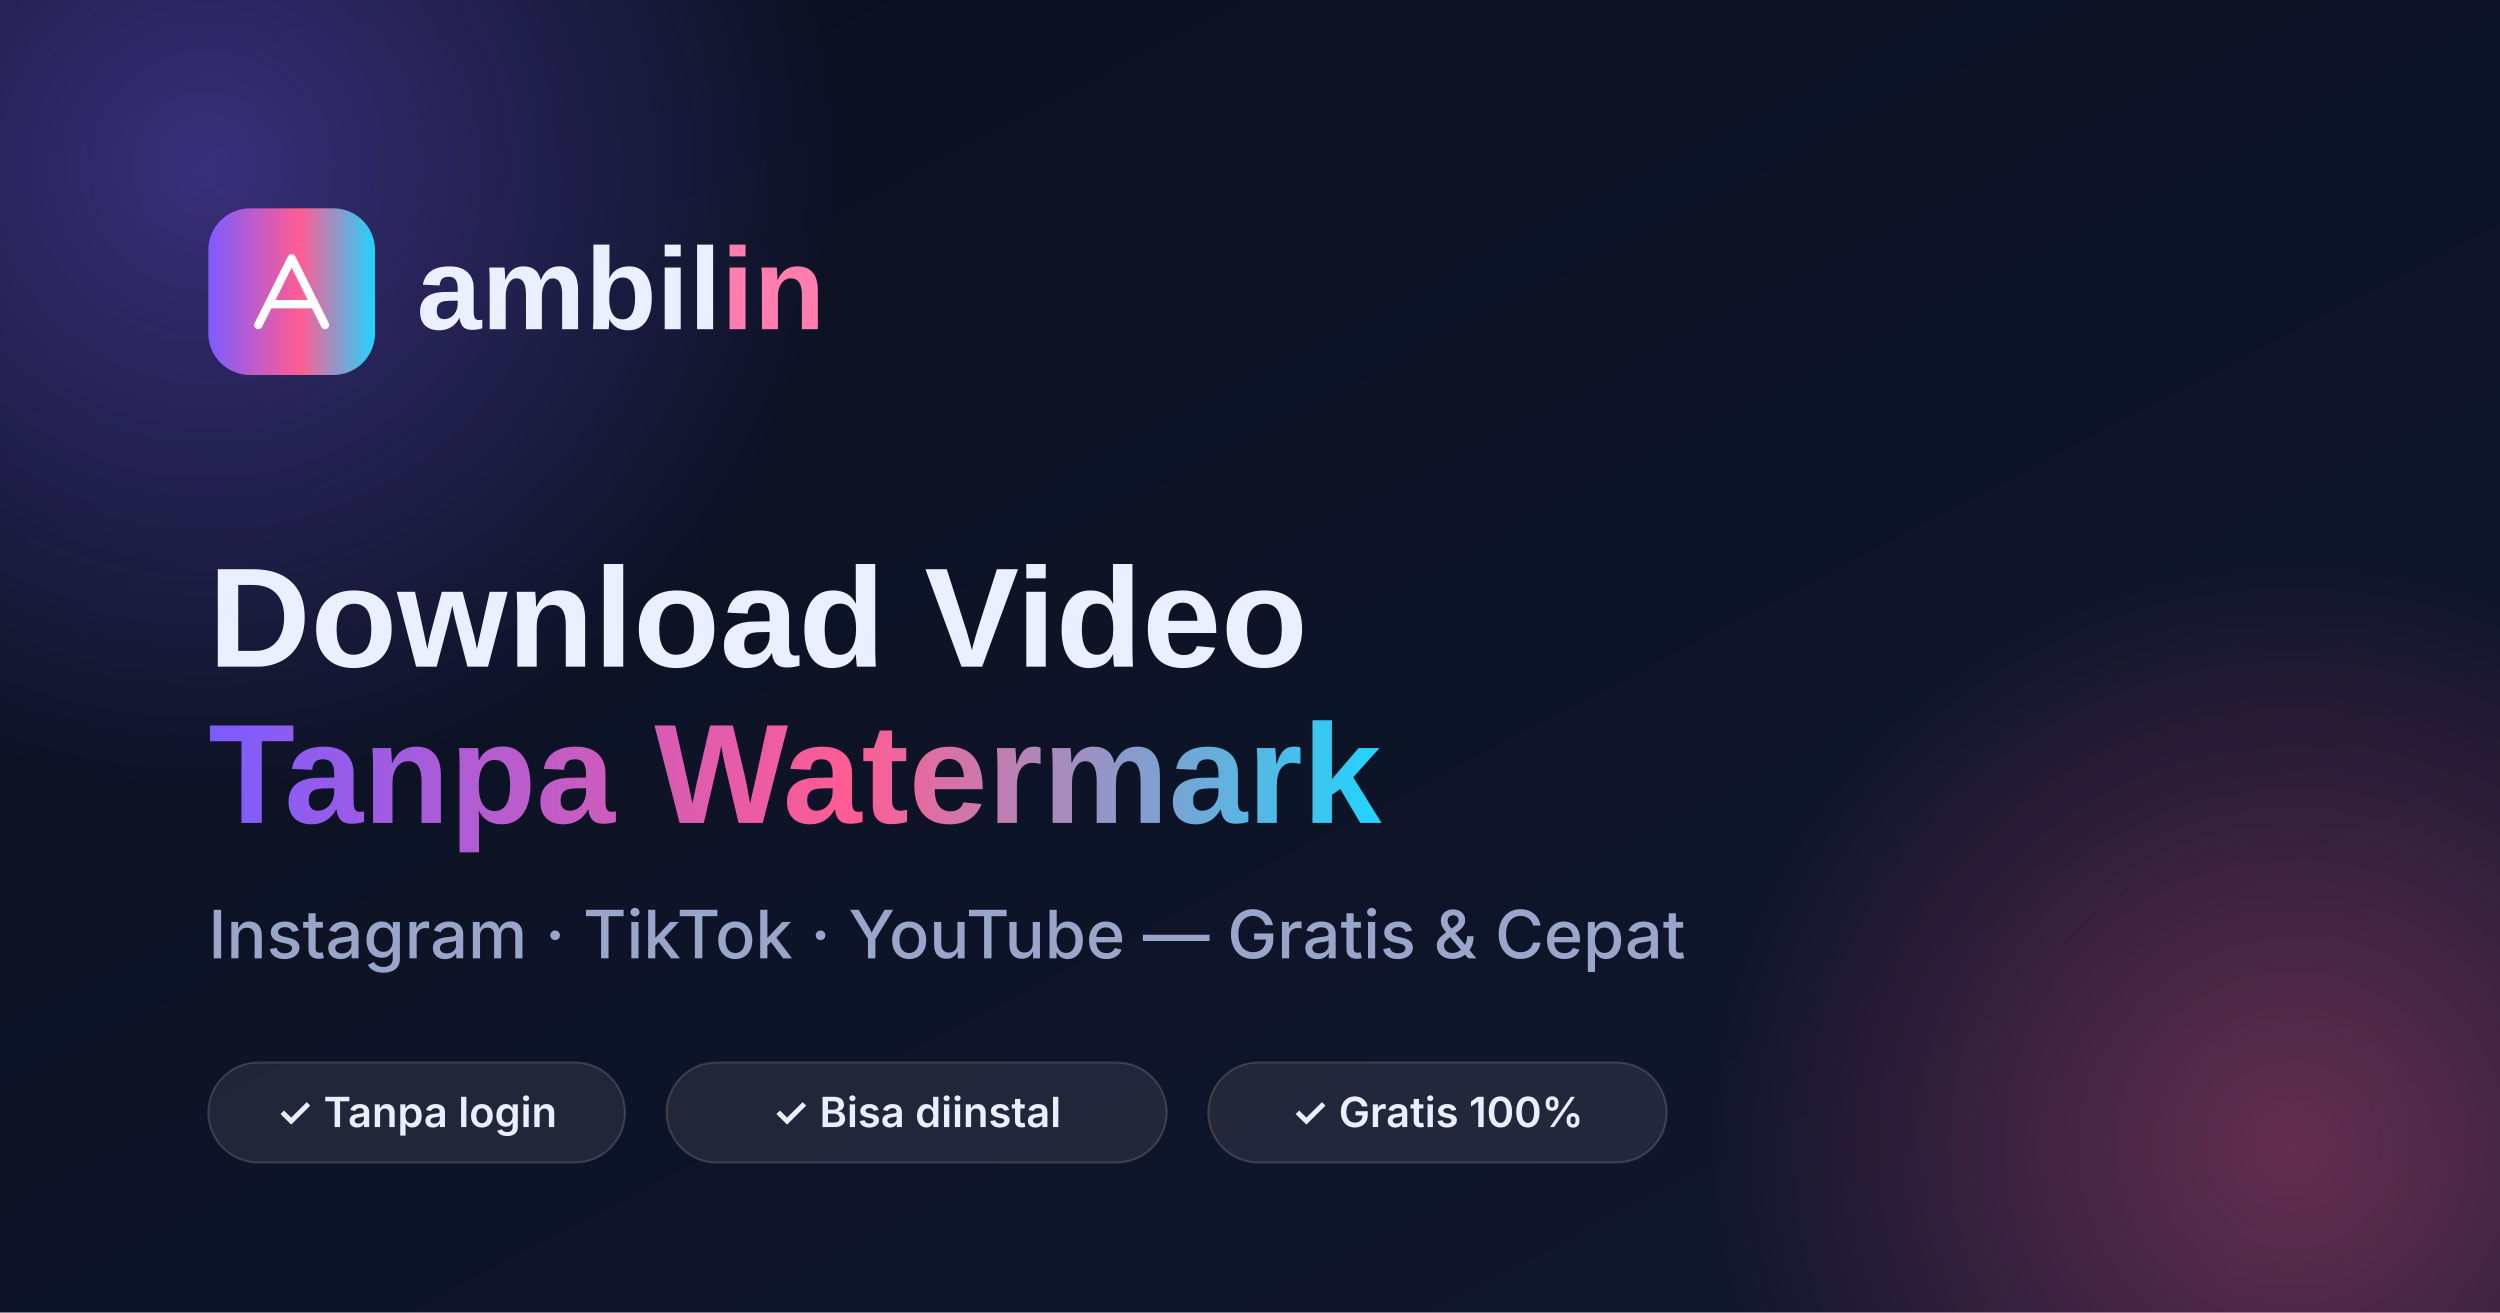
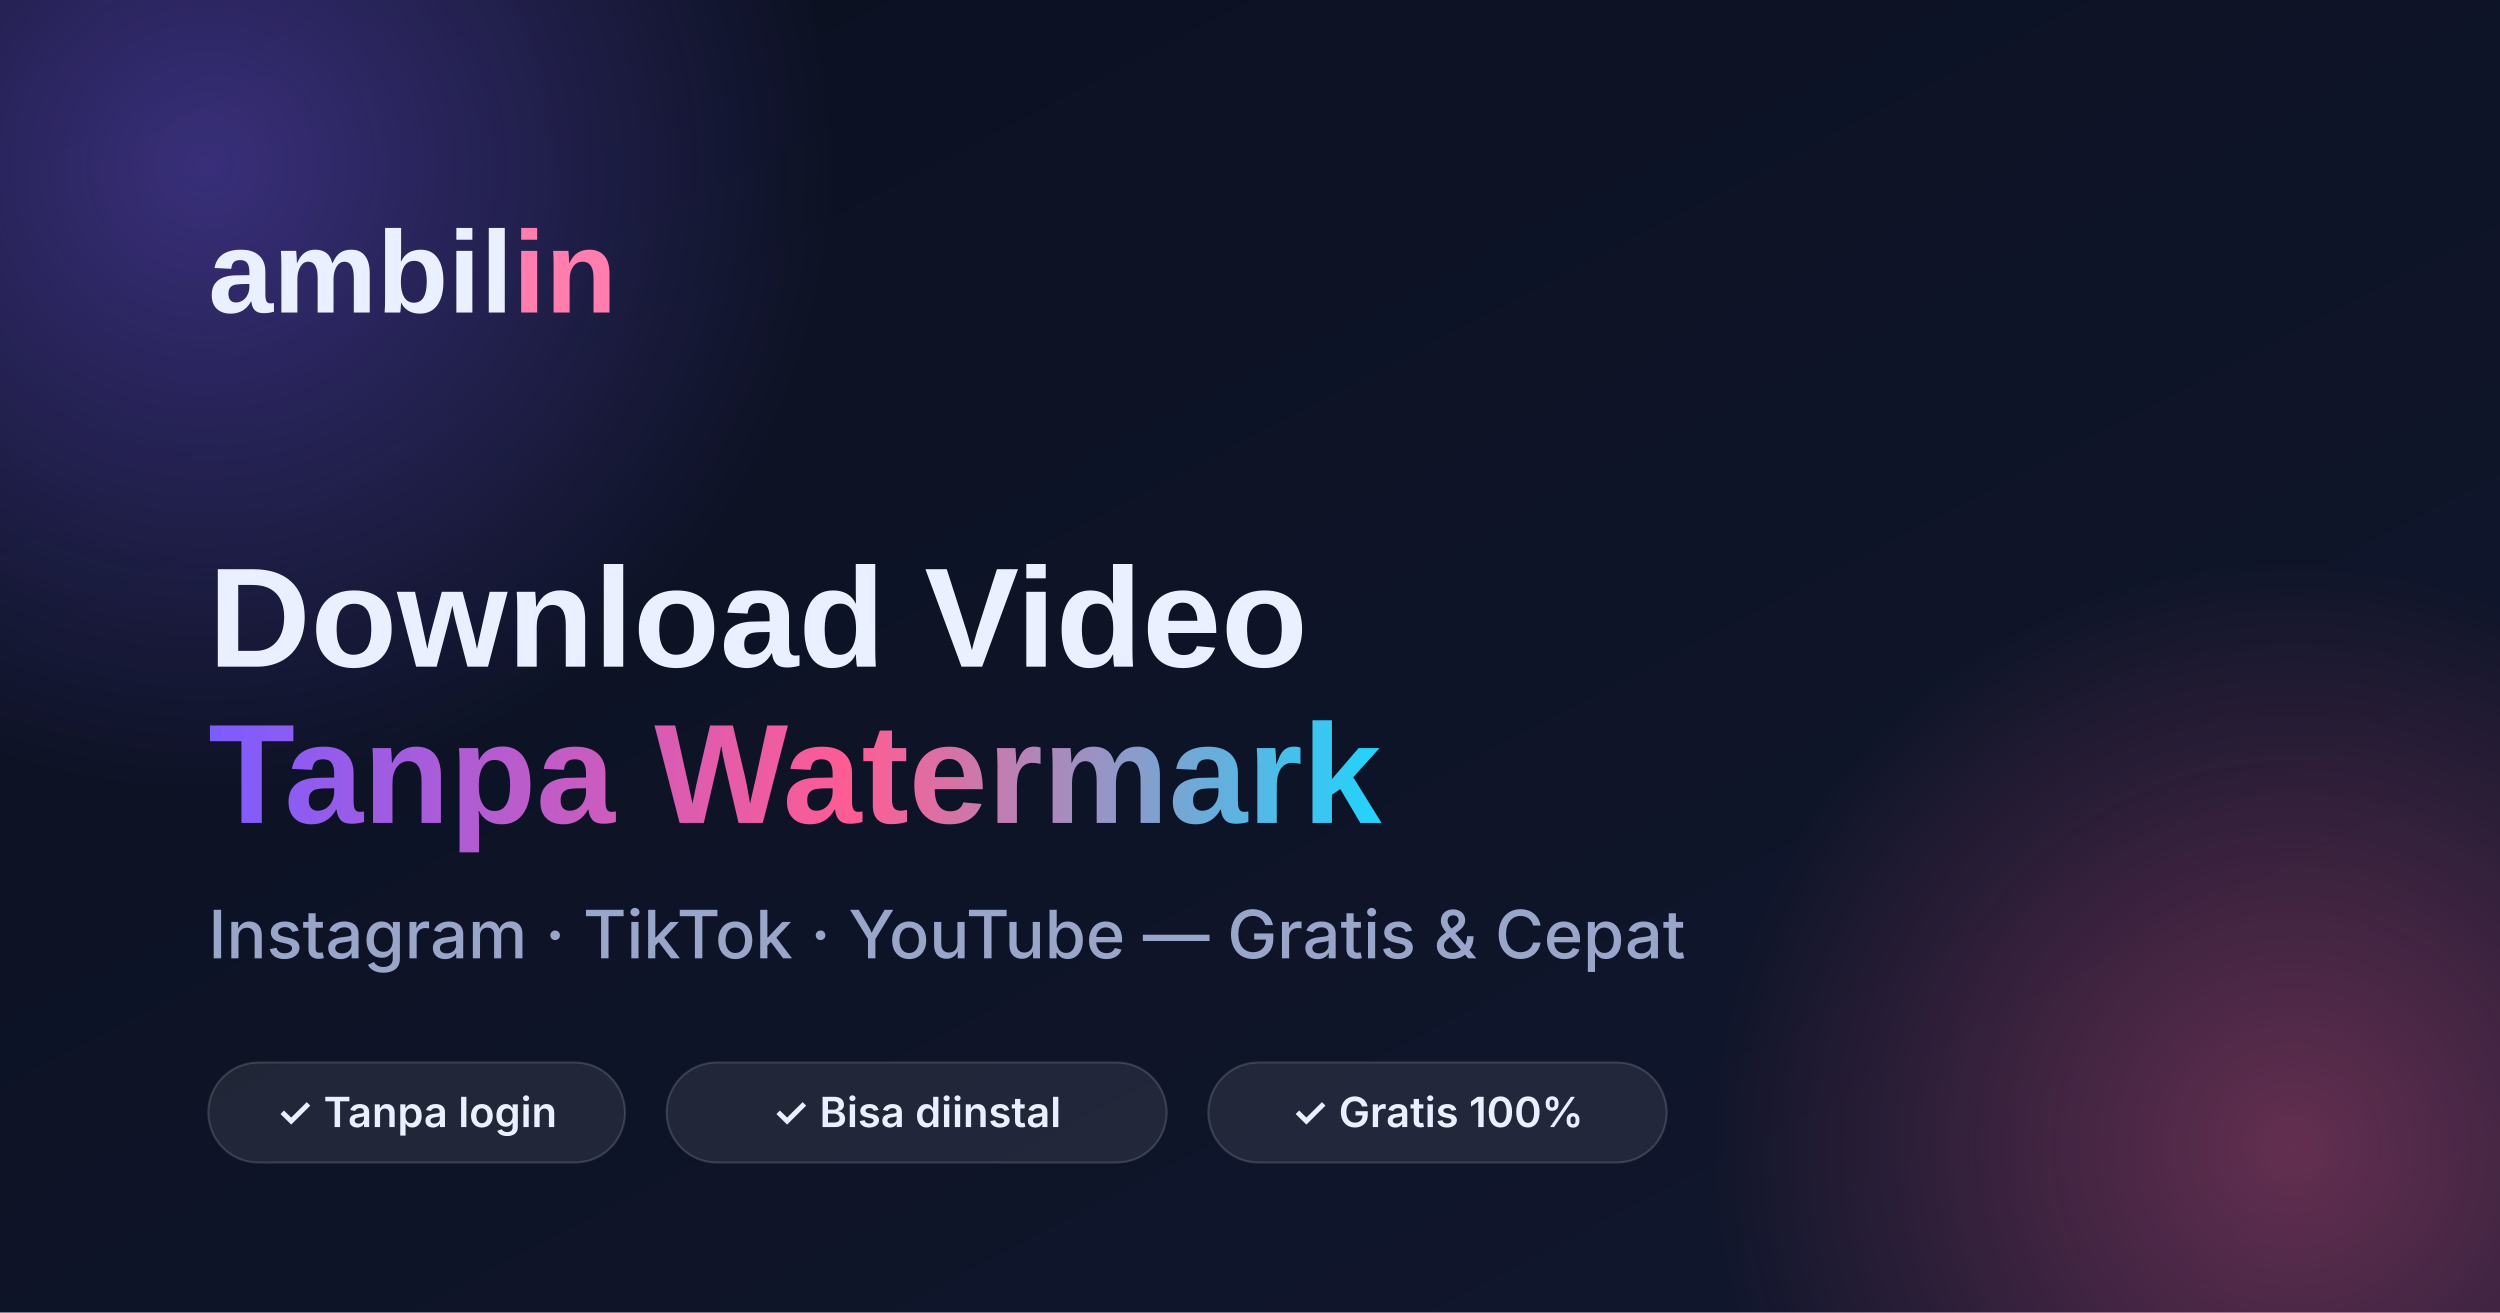
<svg xmlns="http://www.w3.org/2000/svg" viewBox="0 0 1200 630" width="1200" height="630">
  <defs>
    <linearGradient id="bg" x1="0%" y1="0%" x2="100%" y2="100%">
      <stop offset="0%" stop-color="#0b1020" />
      <stop offset="100%" stop-color="#11172e" />
    </linearGradient>
    <linearGradient id="accent" x1="0%" y1="0%" x2="100%" y2="0%">
      <stop offset="0%" stop-color="#7c5cff" />
      <stop offset="55%" stop-color="#ff5c93" />
      <stop offset="100%" stop-color="#21d4fd" />
    </linearGradient>
    <radialGradient id="orb1" cx="50%" cy="50%" r="50%">
      <stop offset="0%" stop-color="#7c5cff" stop-opacity="0.4" />
      <stop offset="100%" stop-color="#7c5cff" stop-opacity="0" />
    </radialGradient>
    <radialGradient id="orb2" cx="50%" cy="50%" r="50%">
      <stop offset="0%" stop-color="#ff5c93" stop-opacity="0.35" />
      <stop offset="100%" stop-color="#ff5c93" stop-opacity="0" />
    </radialGradient>
  </defs>
  <rect width="1200" height="630" fill="url(#bg)" />
  <circle cx="100" cy="80" r="300" fill="url(#orb1)" />
  <circle cx="1100" cy="550" r="280" fill="url(#orb2)" />
-   <g transform="translate(100, 100)">
-     <rect width="80" height="80" rx="20" fill="url(#accent)" />
-     <g fill="none" stroke="#ffffff" stroke-width="4" stroke-linecap="round" stroke-linejoin="round" transform="translate(20,20)">
-       <path d="M4 36 L20 4 L36 36" />
-       <path d="M10 26 H30" />
-     </g>
-   </g>
-   <text x="200" y="158" font-family="Poppins, Arial, sans-serif" font-size="56" font-weight="800" fill="#eaf0ff">
+   <text x="100" y="150" font-family="Poppins, Arial, sans-serif" font-size="56" font-weight="800" fill="#eaf0ff">
    ambil<tspan fill="#ff7eae">in</tspan>
  </text>
  <text x="100" y="320" font-family="Poppins, Arial, sans-serif" font-size="68" font-weight="800" fill="#eaf0ff">
    Download Video
  </text>
  <text x="100" y="395" font-family="Poppins, Arial, sans-serif" font-size="68" font-weight="800" fill="url(#accent)">
    Tanpa Watermark
  </text>
  <text x="100" y="460" font-family="Inter, Arial, sans-serif" font-size="32" font-weight="500" fill="#9aa6c9">
    Instagram · TikTok · YouTube — Gratis &amp; Cepat
  </text>
  <g transform="translate(100, 510)">
    <rect width="200" height="48" rx="24" fill="#ffffff" fill-opacity="0.08" stroke="#ffffff" stroke-opacity="0.15" />
    <text x="100" y="31" text-anchor="middle" font-family="Inter, Arial, sans-serif" font-size="20" font-weight="600" fill="#eaf0ff">✓ Tanpa login</text>
    <rect x="220" width="240" height="48" rx="24" fill="#ffffff" fill-opacity="0.08" stroke="#ffffff" stroke-opacity="0.15" />
    <text x="340" y="31" text-anchor="middle" font-family="Inter, Arial, sans-serif" font-size="20" font-weight="600" fill="#eaf0ff">✓ Bisa diinstal</text>
    <rect x="480" width="220" height="48" rx="24" fill="#ffffff" fill-opacity="0.08" stroke="#ffffff" stroke-opacity="0.15" />
    <text x="590" y="31" text-anchor="middle" font-family="Inter, Arial, sans-serif" font-size="20" font-weight="600" fill="#eaf0ff">✓ Gratis 100%</text>
  </g>
</svg>
